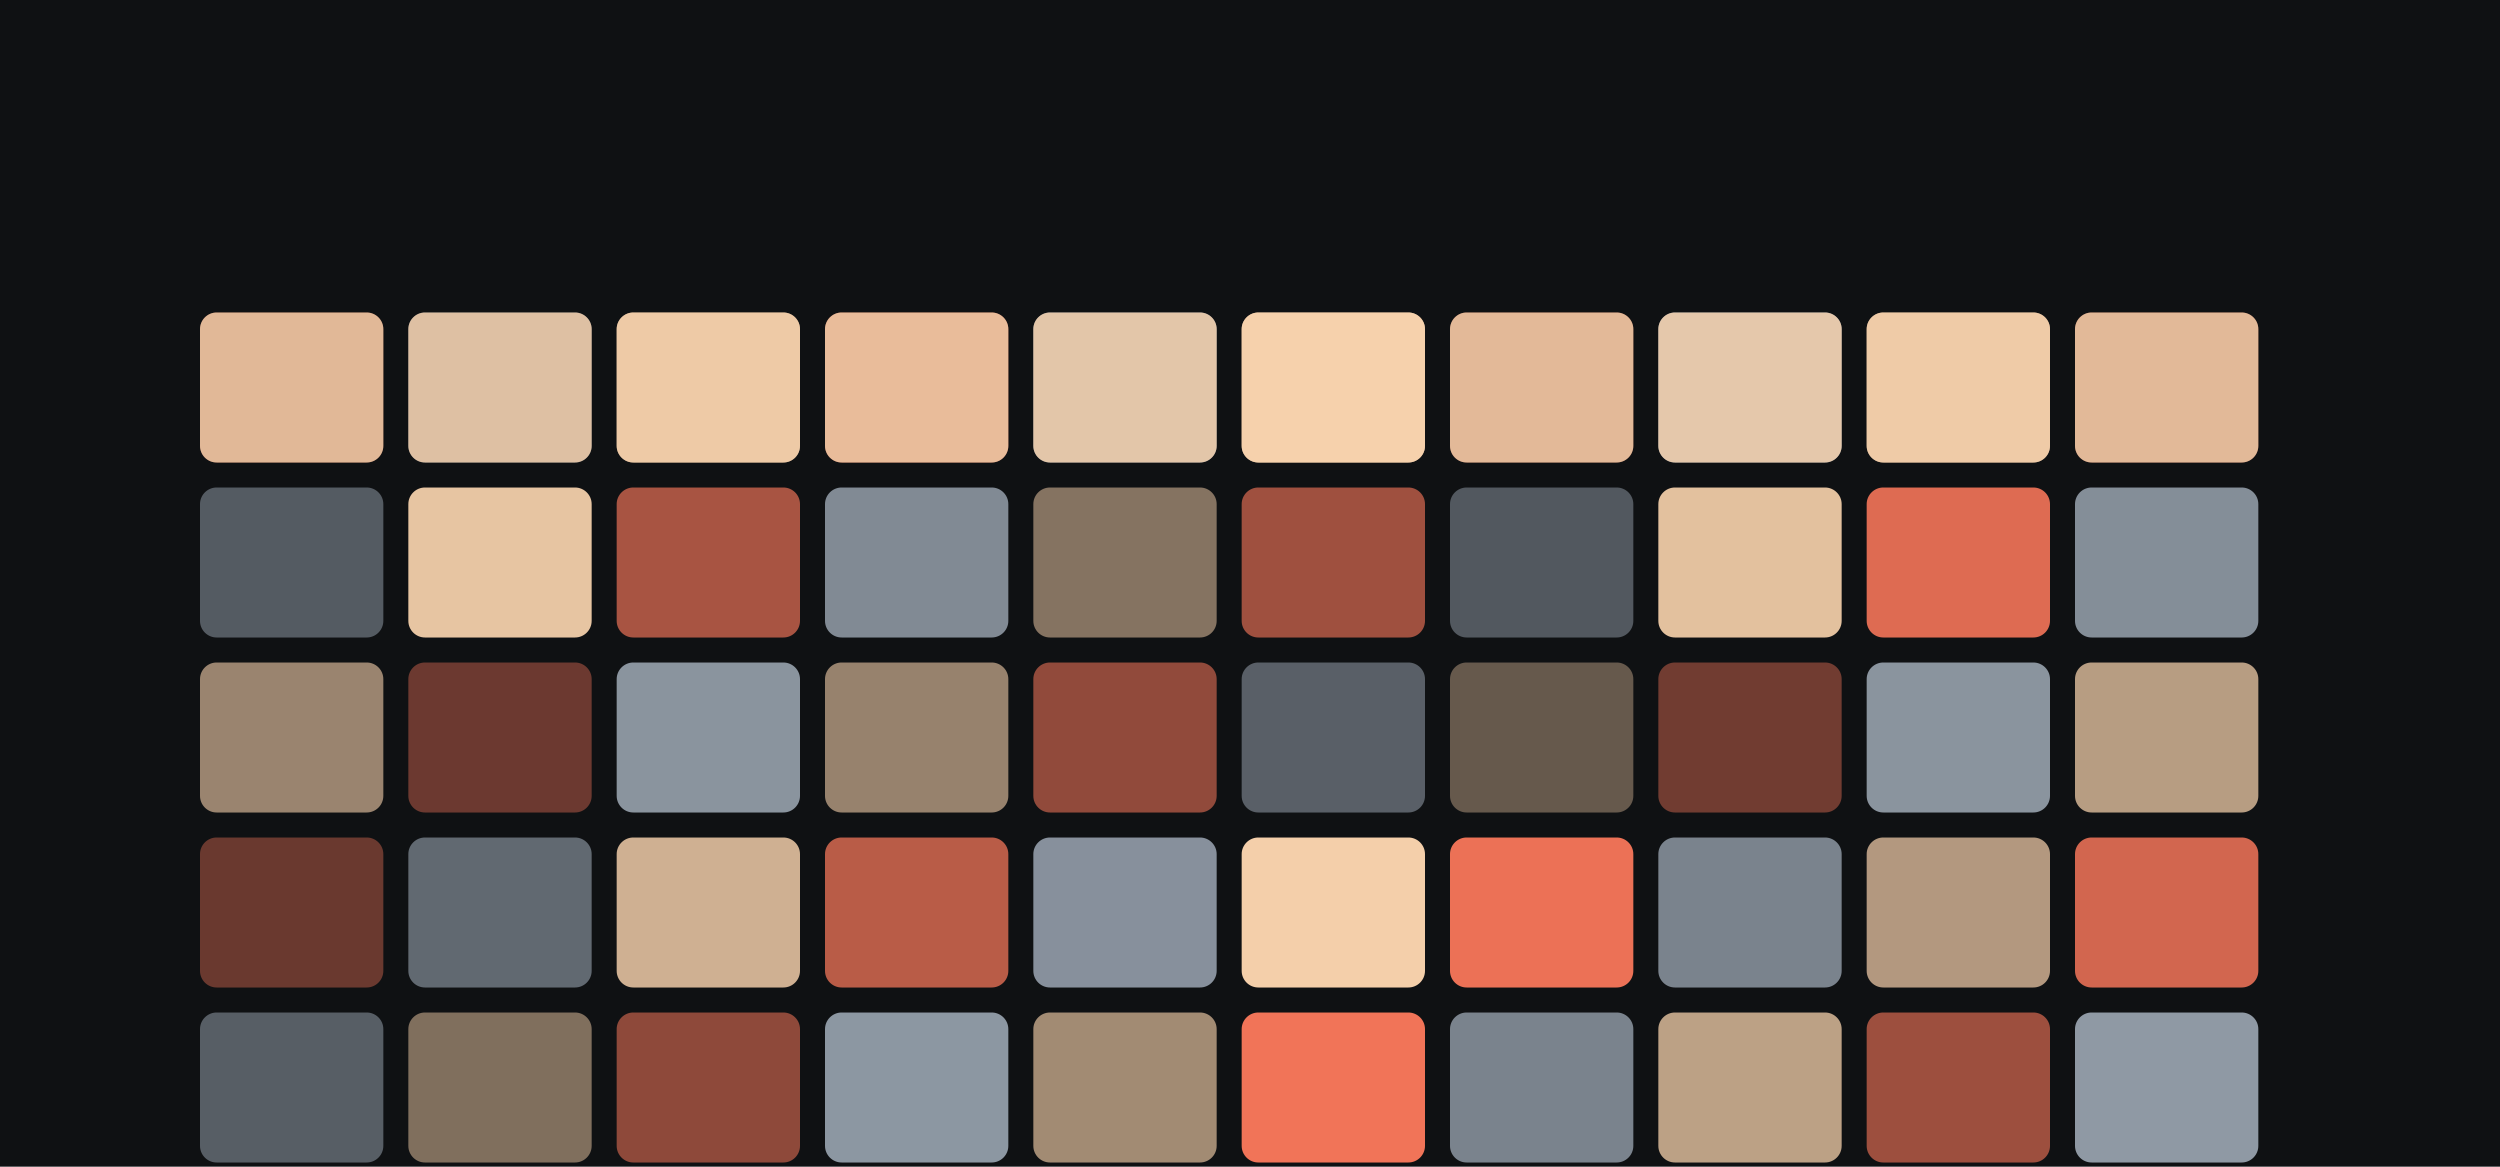
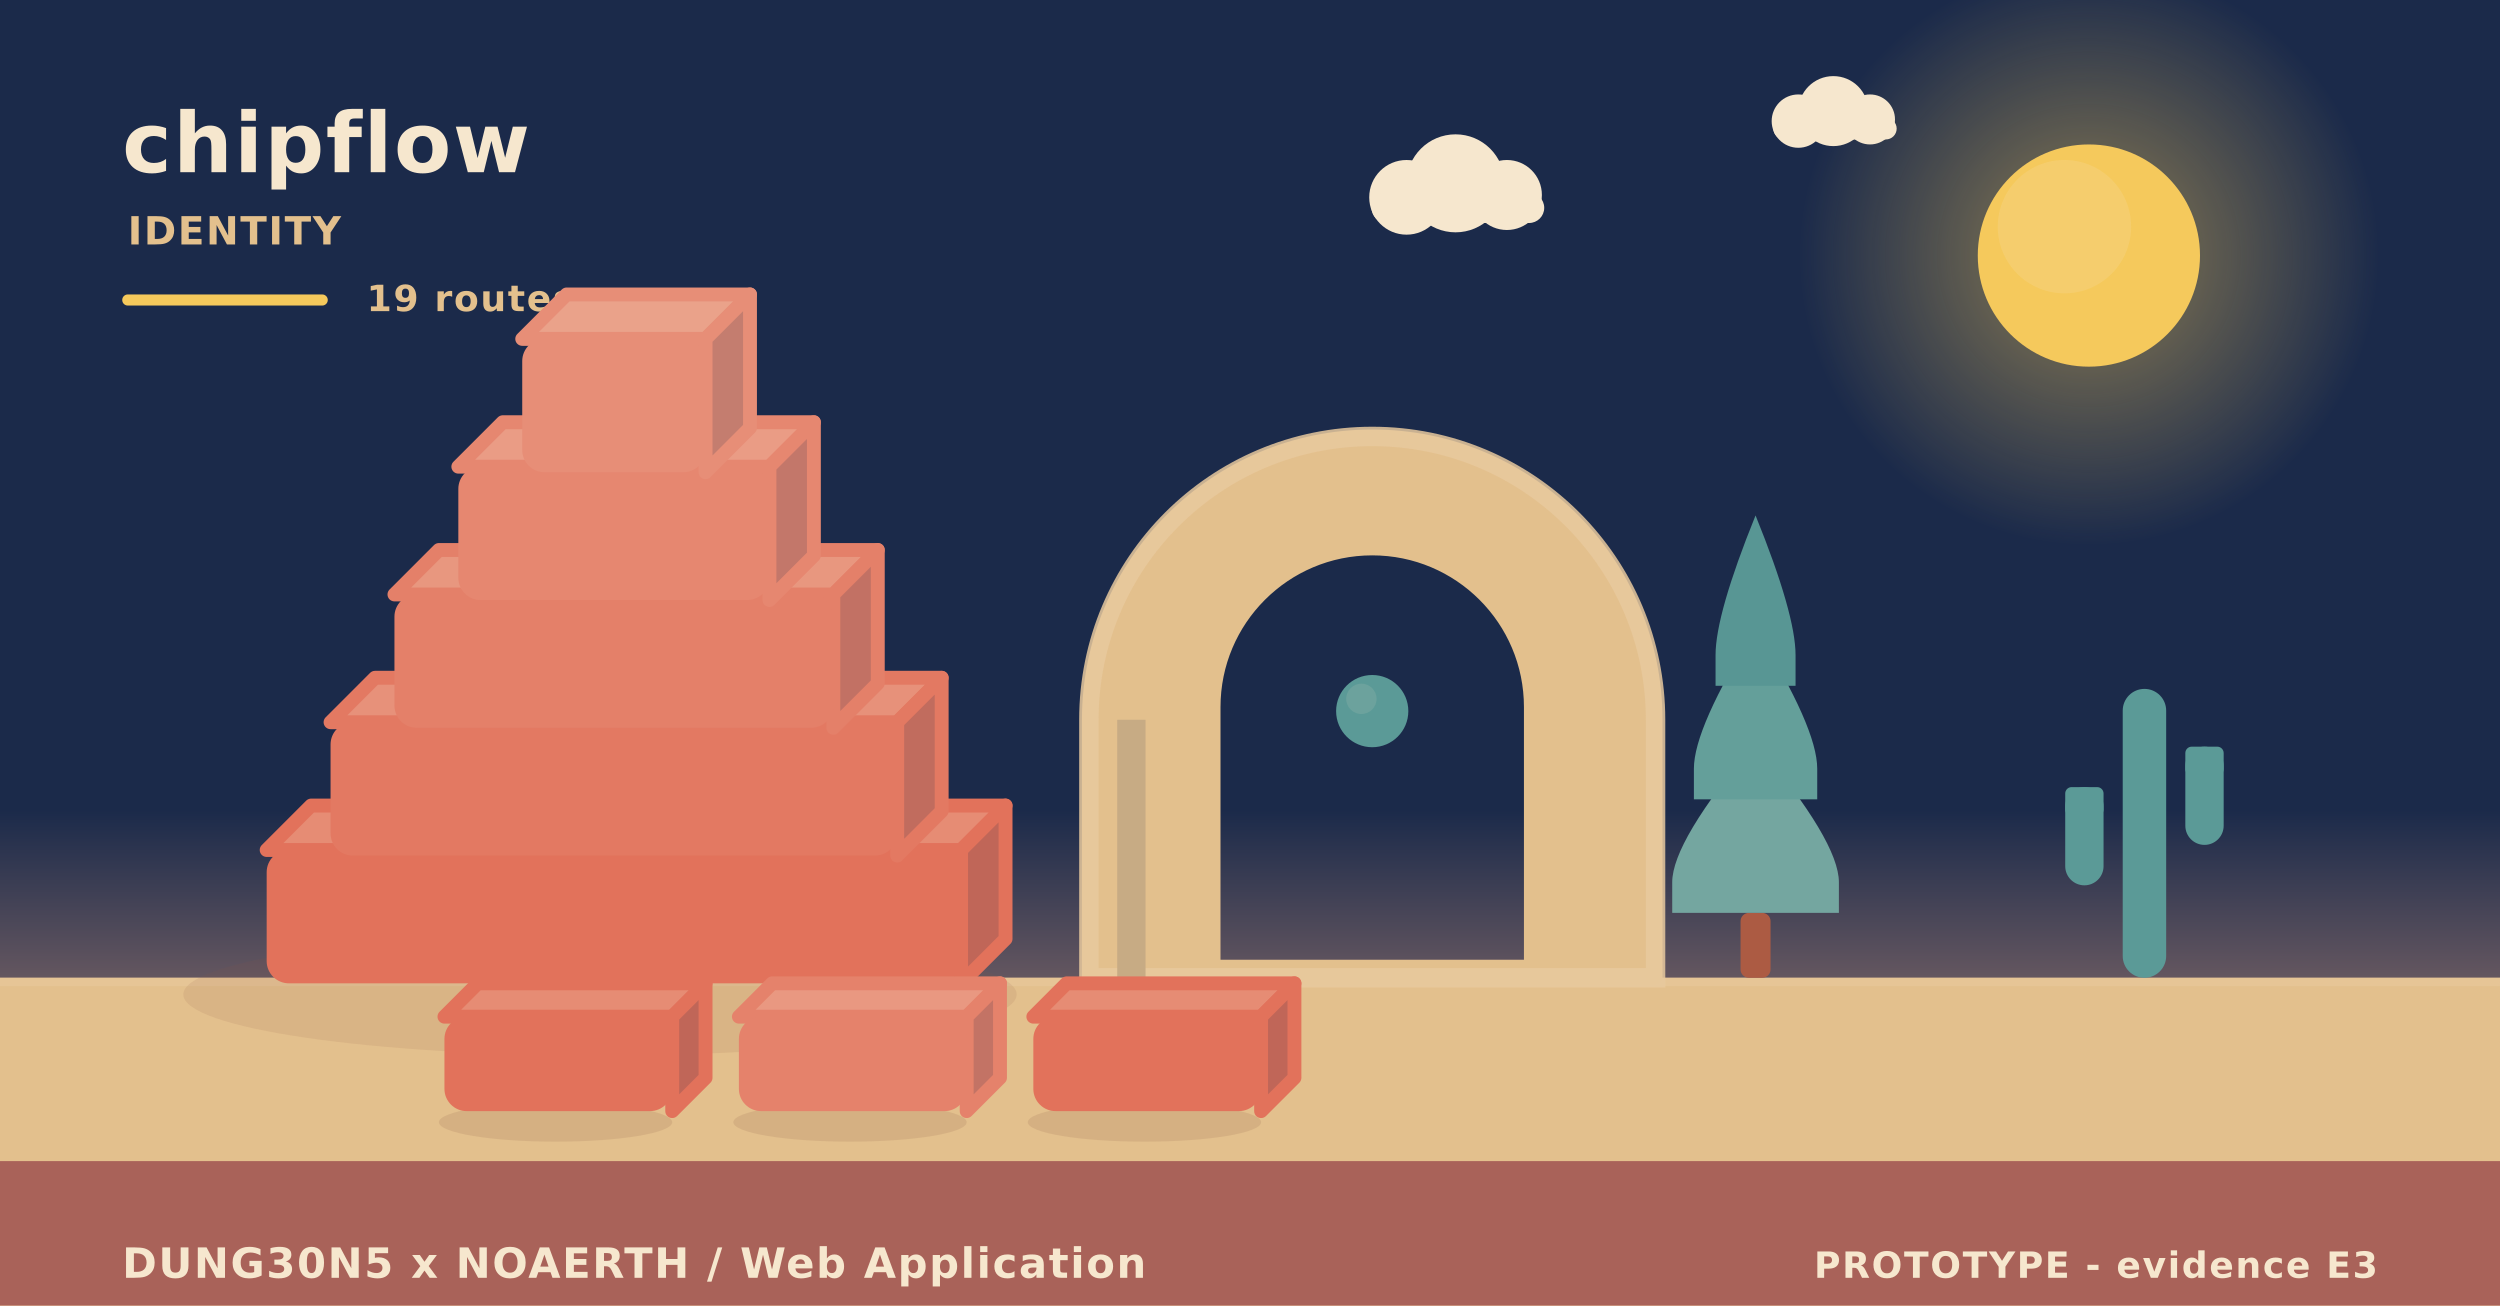
- <svg xmlns="http://www.w3.org/2000/svg" viewBox="0 0 1200 560" width="1200" height="560" role="img" aria-label="chipflow hero">
-   <rect width="1200" height="560" fill="#0f1113" />
-   <defs>
-     <linearGradient id="gh" x1="0" y1="0" x2="1" y2="1">
-       <stop offset="0%" stop-color="#ff7a5c" />
-       <stop offset="100%" stop-color="#9aa5b1" />
-     </linearGradient>
-   </defs>
-   <rect x="96.00" y="150.00" width="88.00" height="72.00" rx="8.00" fill="#ff7a5c" opacity="0.38" />
-   <rect x="196.00" y="150.00" width="88.00" height="72.00" rx="8.00" fill="#9aa5b1" opacity="0.53" />
-   <rect x="296.00" y="150.00" width="88.00" height="72.00" rx="8.00" fill="#ffd8b1" opacity="0.64" />
-   <rect x="396.00" y="150.00" width="88.00" height="72.00" rx="8.00" fill="#ff7a5c" opacity="0.54" />
-   <rect x="496.00" y="150.00" width="88.00" height="72.00" rx="8.00" fill="#9aa5b1" opacity="0.73" />
-   <rect x="596.00" y="150.00" width="88.00" height="72.00" rx="8.00" fill="#ffd8b1" opacity="0.81" />
-   <rect x="696.00" y="150.00" width="88.00" height="72.00" rx="8.00" fill="#ff7a5c" opacity="0.41" />
-   <rect x="796.00" y="150.00" width="88.00" height="72.00" rx="8.00" fill="#9aa5b1" opacity="0.80" />
-   <rect x="896.00" y="150.00" width="88.00" height="72.00" rx="8.00" fill="#ffd8b1" opacity="0.67" />
-   <rect x="996.00" y="150.00" width="88.00" height="72.00" rx="8.00" fill="#ff7a5c" opacity="0.40" />
-   <rect x="96.00" y="234.00" width="88.00" height="72.00" rx="8.00" fill="#9aa5b1" opacity="0.50" />
-   <rect x="196.00" y="234.00" width="88.00" height="72.00" rx="8.00" fill="#ffd8b1" opacity="0.90" />
-   <rect x="296.00" y="234.00" width="88.00" height="72.00" rx="8.00" fill="#ff7a5c" opacity="0.64" />
-   <rect x="396.00" y="234.00" width="88.00" height="72.00" rx="8.00" fill="#9aa5b1" opacity="0.82" />
-   <rect x="496.00" y="234.00" width="88.00" height="72.00" rx="8.00" fill="#ffd8b1" opacity="0.49" />
-   <rect x="596.00" y="234.00" width="88.00" height="72.00" rx="8.00" fill="#ff7a5c" opacity="0.60" />
-   <rect x="696.00" y="234.00" width="88.00" height="72.00" rx="8.00" fill="#9aa5b1" opacity="0.48" />
-   <rect x="796.00" y="234.00" width="88.00" height="72.00" rx="8.00" fill="#ffd8b1" opacity="0.88" />
-   <rect x="896.00" y="234.00" width="88.00" height="72.00" rx="8.00" fill="#ff7a5c" opacity="0.86" />
-   <rect x="996.00" y="234.00" width="88.00" height="72.00" rx="8.00" fill="#9aa5b1" opacity="0.84" />
-   <rect x="96.00" y="318.00" width="88.00" height="72.00" rx="8.00" fill="#ffd8b1" opacity="0.58" />
-   <rect x="196.00" y="318.00" width="88.00" height="72.00" rx="8.00" fill="#ff7a5c" opacity="0.39" />
-   <rect x="296.00" y="318.00" width="88.00" height="72.00" rx="8.00" fill="#9aa5b1" opacity="0.88" />
-   <rect x="396.00" y="318.00" width="88.00" height="72.00" rx="8.00" fill="#ffd8b1" opacity="0.57" />
-   <rect x="496.00" y="318.00" width="88.00" height="72.00" rx="8.00" fill="#ff7a5c" opacity="0.54" />
-   <rect x="596.00" y="318.00" width="88.00" height="72.00" rx="8.00" fill="#9aa5b1" opacity="0.53" />
-   <rect x="696.00" y="318.00" width="88.00" height="72.00" rx="8.00" fill="#ffd8b1" opacity="0.36" />
-   <rect x="796.00" y="318.00" width="88.00" height="72.00" rx="8.00" fill="#ff7a5c" opacity="0.41" />
-   <rect x="896.00" y="318.00" width="88.00" height="72.00" rx="8.00" fill="#9aa5b1" opacity="0.88" />
-   <rect x="996.00" y="318.00" width="88.00" height="72.00" rx="8.00" fill="#ffd8b1" opacity="0.70" />
-   <rect x="96.00" y="402.00" width="88.00" height="72.00" rx="8.00" fill="#ff7a5c" opacity="0.38" />
-   <rect x="196.00" y="402.00" width="88.00" height="72.00" rx="8.00" fill="#9aa5b1" opacity="0.59" />
-   <rect x="296.00" y="402.00" width="88.00" height="72.00" rx="8.00" fill="#ffd8b1" opacity="0.80" />
-   <rect x="396.00" y="402.00" width="88.00" height="72.00" rx="8.00" fill="#ff7a5c" opacity="0.71" />
-   <rect x="496.00" y="402.00" width="88.00" height="72.00" rx="8.00" fill="#9aa5b1" opacity="0.86" />
-   <rect x="596.00" y="402.00" width="88.00" height="72.00" rx="8.00" fill="#ffd8b1" opacity="0.95" />
-   <rect x="696.00" y="402.00" width="88.00" height="72.00" rx="8.00" fill="#ff7a5c" opacity="0.92" />
-   <rect x="796.00" y="402.00" width="88.00" height="72.00" rx="8.00" fill="#9aa5b1" opacity="0.77" />
-   <rect x="896.00" y="402.00" width="88.00" height="72.00" rx="8.00" fill="#ffd8b1" opacity="0.68" />
-   <rect x="996.00" y="402.00" width="88.00" height="72.00" rx="8.00" fill="#ff7a5c" opacity="0.81" />
-   <rect x="96.00" y="486.00" width="88.00" height="72.00" rx="8.00" fill="#9aa5b1" opacity="0.52" />
-   <rect x="196.00" y="486.00" width="88.00" height="72.00" rx="8.00" fill="#ffd8b1" opacity="0.47" />
-   <rect x="296.00" y="486.00" width="88.00" height="72.00" rx="8.00" fill="#ff7a5c" opacity="0.53" />
-   <rect x="396.00" y="486.00" width="88.00" height="72.00" rx="8.00" fill="#9aa5b1" opacity="0.90" />
-   <rect x="496.00" y="486.00" width="88.00" height="72.00" rx="8.00" fill="#ffd8b1" opacity="0.61" />
-   <rect x="596.00" y="486.00" width="88.00" height="72.00" rx="8.00" fill="#ff7a5c" opacity="0.94" />
-   <rect x="696.00" y="486.00" width="88.00" height="72.00" rx="8.00" fill="#9aa5b1" opacity="0.77" />
-   <rect x="796.00" y="486.00" width="88.00" height="72.00" rx="8.00" fill="#ffd8b1" opacity="0.72" />
-   <rect x="896.00" y="486.00" width="88.00" height="72.00" rx="8.00" fill="#ff7a5c" opacity="0.59" />
-   <rect x="996.00" y="486.00" width="88.00" height="72.00" rx="8.00" fill="#9aa5b1" opacity="0.92" />
+ <svg xmlns="http://www.w3.org/2000/svg" width="900" height="470" viewBox="0 0 900 470" role="img" aria-label="chipflow - identity">
+   <linearGradient id="skyh" x1="0" y1="0" x2="0" y2="1">
+     <stop offset="0" stop-color="#1b2a4a" />
+     <stop offset="0.62" stop-color="#1b2a4a" />
+     <stop offset="1" stop-color="#f3ad8a" />
+   </linearGradient>
+   <rect width="900" height="470" fill="url(#skyh)" />
+   <radialGradient id="sunh">
+     <stop offset="0.35" stop-color="#f5c95c" stop-opacity="0.34" />
+     <stop offset="1" stop-color="#f5c95c" stop-opacity="0" />
+   </radialGradient>
+   <circle cx="752" cy="92" r="104" fill="url(#sunh)" />
+   <circle cx="752" cy="92" r="40" fill="#f5c95c" />
+   <circle cx="743.2" cy="81.6" r="24" fill="#f5d27e" opacity="0.5" />
  <g>
-     <rect x="96.00" y="150.00" width="88.00" height="72.00" rx="8.00" fill="#ffd8b1" opacity="0.80" />
-     <animate attributeName="opacity" values="0.25;1.0;0.25" dur="6.4s" begin="4.53s" repeatCount="indefinite" />
+     <circle cx="524" cy="66" r="17.64" fill="#f6e7ce" />
+     <circle cx="506.36" cy="71.04" r="13.44" fill="#f6e7ce" />
+     <circle cx="542.48" cy="70.2" r="12.6" fill="#f6e7ce" />
+     <rect x="493.76" y="69.36" width="62.16" height="10.92" rx="5.46" fill="#f6e7ce" />
+     <animateTransform attributeName="transform" type="translate" values="0 0;24 0;0 0" dur="36s" begin="0s" repeatCount="indefinite" />
  </g>
  <g>
-     <rect x="196.00" y="150.00" width="88.00" height="72.00" rx="8.00" fill="#ffd8b1" opacity="0.80" />
-     <animate attributeName="opacity" values="0.25;1.0;0.25" dur="6.4s" begin="4.85s" repeatCount="indefinite" />
+     <circle cx="660" cy="40" r="12.6" fill="#f6e7ce" />
+     <circle cx="647.4" cy="43.6" r="9.6" fill="#f6e7ce" />
+     <circle cx="673.2" cy="43" r="9" fill="#f6e7ce" />
+     <rect x="638.4" y="42.4" width="44.4" height="7.8" rx="3.9" fill="#f6e7ce" />
+     <animateTransform attributeName="transform" type="translate" values="0 0;-18 0;0 0" dur="46s" begin="3s" repeatCount="indefinite" />
+   </g>
+   <rect x="0" y="352" width="900" height="118" fill="#e3c08d" />
+   <rect x="0" y="352" width="900" height="3" fill="#e6c596" />
+   <text x="44" y="62" font-family="Verdana,DejaVu Sans,sans-serif" font-size="30" font-weight="700" letter-spacing="0.6" fill="#f6e7ce" text-anchor="start">chipflow</text>
+   <text x="46" y="88" font-family="Verdana,DejaVu Sans,sans-serif" font-size="14" font-weight="700" letter-spacing="0.6" fill="#e3c08d" text-anchor="start">IDENTITY</text>
+   <rect x="44" y="106" width="74" height="4" rx="2" fill="#f5c95c" />
+   <text x="132" y="112" font-family="Verdana,DejaVu Sans,sans-serif" font-size="13" font-weight="700" letter-spacing="0.6" fill="#e3c08d" text-anchor="start">19 routes</text>
+   <ellipse cx="216" cy="358" rx="150" ry="22" fill="rgba(138,90,68,0.11)" />
+   <g>
+     <path d="M96,306 L346,306 L362,290 L112,290 Z" fill="#e68c74" stroke="#e2725b" stroke-width="5" stroke-linejoin="round" />
+     <path d="M346,306 L362,290 L362,338 L346,354 Z" fill="#c06658" stroke="#e2725b" stroke-width="5" stroke-linejoin="round" />
+     <rect x="96" y="306" width="250" height="48" rx="8" fill="#e2725b" />
+     <animateTransform attributeName="transform" type="translate" values="0 10;0 0" dur="0.9s" begin="0s" fill="freeze" />
  </g>
  <g>
-     <rect x="296.00" y="150.00" width="88.00" height="72.00" rx="8.00" fill="#ffd8b1" opacity="0.80" />
-     <animate attributeName="opacity" values="0.25;1.0;0.25" dur="6.4s" begin="5.17s" repeatCount="indefinite" />
+     <path d="M119,260 L323,260 L339,244 L135,244 Z" fill="#e7917a" stroke="#e37962" stroke-width="5" stroke-linejoin="round" />
+     <path d="M323,260 L339,244 L339,292 L323,308 Z" fill="#c16c5e" stroke="#e37962" stroke-width="5" stroke-linejoin="round" />
+     <rect x="119" y="260" width="204" height="48" rx="8" fill="#e37962" />
+     <animateTransform attributeName="transform" type="translate" values="0 10;0 0" dur="0.9s" begin="0.28s" fill="freeze" />
  </g>
  <g>
-     <rect x="396.00" y="150.00" width="88.00" height="72.00" rx="8.00" fill="#ffd8b1" opacity="0.80" />
-     <animate attributeName="opacity" values="0.25;1.0;0.25" dur="6.4s" begin="5.49s" repeatCount="indefinite" />
+     <path d="M142,214 L300,214 L316,198 L158,198 Z" fill="#e8977f" stroke="#e48069" stroke-width="5" stroke-linejoin="round" />
+     <path d="M300,214 L316,198 L316,246 L300,262 Z" fill="#c27164" stroke="#e48069" stroke-width="5" stroke-linejoin="round" />
+     <rect x="142" y="214" width="158" height="48" rx="8" fill="#e48069" />
+     <animateTransform attributeName="transform" type="translate" values="0 10;0 0" dur="0.9s" begin="0.56s" fill="freeze" />
  </g>
  <g>
-     <rect x="496.00" y="150.00" width="88.00" height="72.00" rx="8.00" fill="#ffd8b1" opacity="0.80" />
-     <animate attributeName="opacity" values="0.25;1.0;0.25" dur="6.4s" begin="5.81s" repeatCount="indefinite" />
+     <path d="M165,168 L277,168 L293,152 L181,152 Z" fill="#ea9c85" stroke="#e68770" stroke-width="5" stroke-linejoin="round" />
+     <path d="M277,168 L293,152 L293,200 L277,216 Z" fill="#c3776a" stroke="#e68770" stroke-width="5" stroke-linejoin="round" />
+     <rect x="165" y="168" width="112" height="48" rx="8" fill="#e68770" />
+     <animateTransform attributeName="transform" type="translate" values="0 10;0 0" dur="0.9s" begin="0.84s" fill="freeze" />
  </g>
  <g>
-     <rect x="596.00" y="150.00" width="88.00" height="72.00" rx="8.00" fill="#ffd8b1" opacity="0.80" />
-     <animate attributeName="opacity" values="0.25;1.0;0.25" dur="6.4s" begin="6.13s" repeatCount="indefinite" />
+     <path d="M188,122 L254,122 L270,106 L204,106 Z" fill="#eaa28a" stroke="#e78e77" stroke-width="5" stroke-linejoin="round" />
+     <path d="M254,122 L270,106 L270,154 L254,170 Z" fill="#c47d6f" stroke="#e78e77" stroke-width="5" stroke-linejoin="round" />
+     <rect x="188" y="122" width="66" height="48" rx="8" fill="#e78e77" />
+     <animateTransform attributeName="transform" type="translate" values="0 10;0 0" dur="0.9s" begin="1.12s" fill="freeze" />
  </g>
+   <path d="M392,352 L392,259.12 A102,102 0 0 1 596,259.12 L596,352 Z M436.88,348 L436.88,254.55 A57.12,57.12 0 0 1 551.12,254.55 L551.12,348 Z" fill="#e3c08d" fill-rule="evenodd" stroke="#e3c08d" stroke-width="5" stroke-linejoin="round" />
+   <path d="M392,352 L392,259.12 A102,102 0 0 1 596,259.12 L596,352 Z" fill="none" stroke="#e8c99d" stroke-width="7" stroke-linecap="round" opacity="0.85" />
+   <rect x="402.2" y="259.12" width="10.2" height="92.88" fill="#c7ab84" />
  <g>
-     <rect x="696.00" y="150.00" width="88.00" height="72.00" rx="8.00" fill="#ffd8b1" opacity="0.80" />
-     <animate attributeName="opacity" values="0.25;1.0;0.25" dur="6.4s" begin="6.45s" repeatCount="indefinite" />
+     <circle cx="494" cy="256" r="13" fill="#5b9a97" />
+     <circle cx="490.1" cy="251.58" r="5.46" fill="#7aa9a2" opacity="0.55" />
+     <animate attributeName="opacity" values="0.78;1;0.78" dur="5.2s" begin="0s" repeatCount="indefinite" />
  </g>
+   <rect x="626.6" y="328.64" width="10.8" height="23.36" rx="3" fill="#ac5b43" />
+   <path d="M632,267.32 Q602,302.89 602,317.6 Q602,328.64 602,328.64 L662,328.64 Q662,328.64 662,317.6 Q662,302.89 632,267.32 Z" fill="#74a6a0" />
+   <path d="M632,226.44 Q609.8,262.01 609.8,276.72 Q609.8,287.76 609.8,287.76 L654.2,287.76 Q654.2,287.76 654.2,276.72 Q654.2,262.01 632,226.44 Z" fill="#649f9a" />
+   <path d="M632,185.56 Q617.6,221.13 617.6,235.84 Q617.6,246.88 617.6,246.88 L646.4,246.88 Q646.4,246.88 646.4,235.84 Q646.4,221.13 632,185.56 Z" fill="#589694" />
+   <rect x="764.18" y="248" width="15.64" height="104" rx="7.82" fill="#5b9a97" />
+   <rect x="743.48" y="283.36" width="13.8" height="35.36" rx="6.9" fill="#5b9a97" />
+   <rect x="743.48" y="283.36" width="13.8" height="10.4" rx="2.3" fill="#5b9a97" />
+   <rect x="786.72" y="268.8" width="13.8" height="35.36" rx="6.9" fill="#5b9a97" />
+   <rect x="786.72" y="268.8" width="13.8" height="10.4" rx="2.3" fill="#5b9a97" />
+   <ellipse cx="200" cy="404" rx="42" ry="7" fill="rgba(138,90,68,0.15)" />
  <g>
-     <rect x="796.00" y="150.00" width="88.00" height="72.00" rx="8.00" fill="#ffd8b1" opacity="0.80" />
-     <animate attributeName="opacity" values="0.25;1.0;0.25" dur="6.4s" begin="6.77s" repeatCount="indefinite" />
+     <path d="M160,366 L242,366 L254,354 L172,354 Z" fill="#e68c74" stroke="#e2725b" stroke-width="5" stroke-linejoin="round" />
+     <path d="M242,366 L254,354 L254,388 L242,400 Z" fill="#c06658" stroke="#e2725b" stroke-width="5" stroke-linejoin="round" />
+     <rect x="160" y="366" width="82" height="34" rx="8" fill="#e2725b" />
+     <animateTransform attributeName="transform" type="translate" values="0 10;0 0" dur="0.7s" begin="0.8s" fill="freeze" />
  </g>
+   <ellipse cx="306" cy="404" rx="42" ry="7" fill="rgba(138,90,68,0.15)" />
  <g>
-     <rect x="896.00" y="150.00" width="88.00" height="72.00" rx="8.00" fill="#ffd8b1" opacity="0.80" />
-     <animate attributeName="opacity" values="0.25;1.0;0.25" dur="6.4s" begin="7.09s" repeatCount="indefinite" />
+     <path d="M266,366 L348,366 L360,354 L278,354 Z" fill="#e99881" stroke="#e5826b" stroke-width="5" stroke-linejoin="round" />
+     <path d="M348,366 L360,354 L360,388 L348,400 Z" fill="#c37365" stroke="#e5826b" stroke-width="5" stroke-linejoin="round" />
+     <rect x="266" y="366" width="82" height="34" rx="8" fill="#e5826b" />
+     <animateTransform attributeName="transform" type="translate" values="0 10;0 0" dur="0.7s" begin="0.95s" fill="freeze" />
  </g>
+   <ellipse cx="412" cy="404" rx="42" ry="7" fill="rgba(138,90,68,0.15)" />
  <g>
-     <rect x="996.00" y="150.00" width="88.00" height="72.00" rx="8.00" fill="#ffd8b1" opacity="0.80" />
-     <animate attributeName="opacity" values="0.25;1.0;0.25" dur="6.4s" begin="7.41s" repeatCount="indefinite" />
+     <path d="M372,366 L454,366 L466,354 L384,354 Z" fill="#e68c74" stroke="#e2725b" stroke-width="5" stroke-linejoin="round" />
+     <path d="M454,366 L466,354 L466,388 L454,400 Z" fill="#c06658" stroke="#e2725b" stroke-width="5" stroke-linejoin="round" />
+     <rect x="372" y="366" width="82" height="34" rx="8" fill="#e2725b" />
+     <animateTransform attributeName="transform" type="translate" values="0 10;0 0" dur="0.7s" begin="1.1s" fill="freeze" />
  </g>
+   <rect x="0" y="418" width="900" height="52" rx="0" fill="#a65c56" opacity="0.94" />
+   <text x="44" y="460" font-family="Verdana,DejaVu Sans,sans-serif" font-size="15" font-weight="700" letter-spacing="0.6" fill="#f6e7ce" text-anchor="start">DUNG30N5 x NOAERTH  /  Web Application</text>
+   <text x="856" y="460" font-family="Verdana,DejaVu Sans,sans-serif" font-size="13" font-weight="700" letter-spacing="0.6" fill="#f6e7ce" text-anchor="end">PROTOTYPE  -  evidence E3</text>
</svg>
